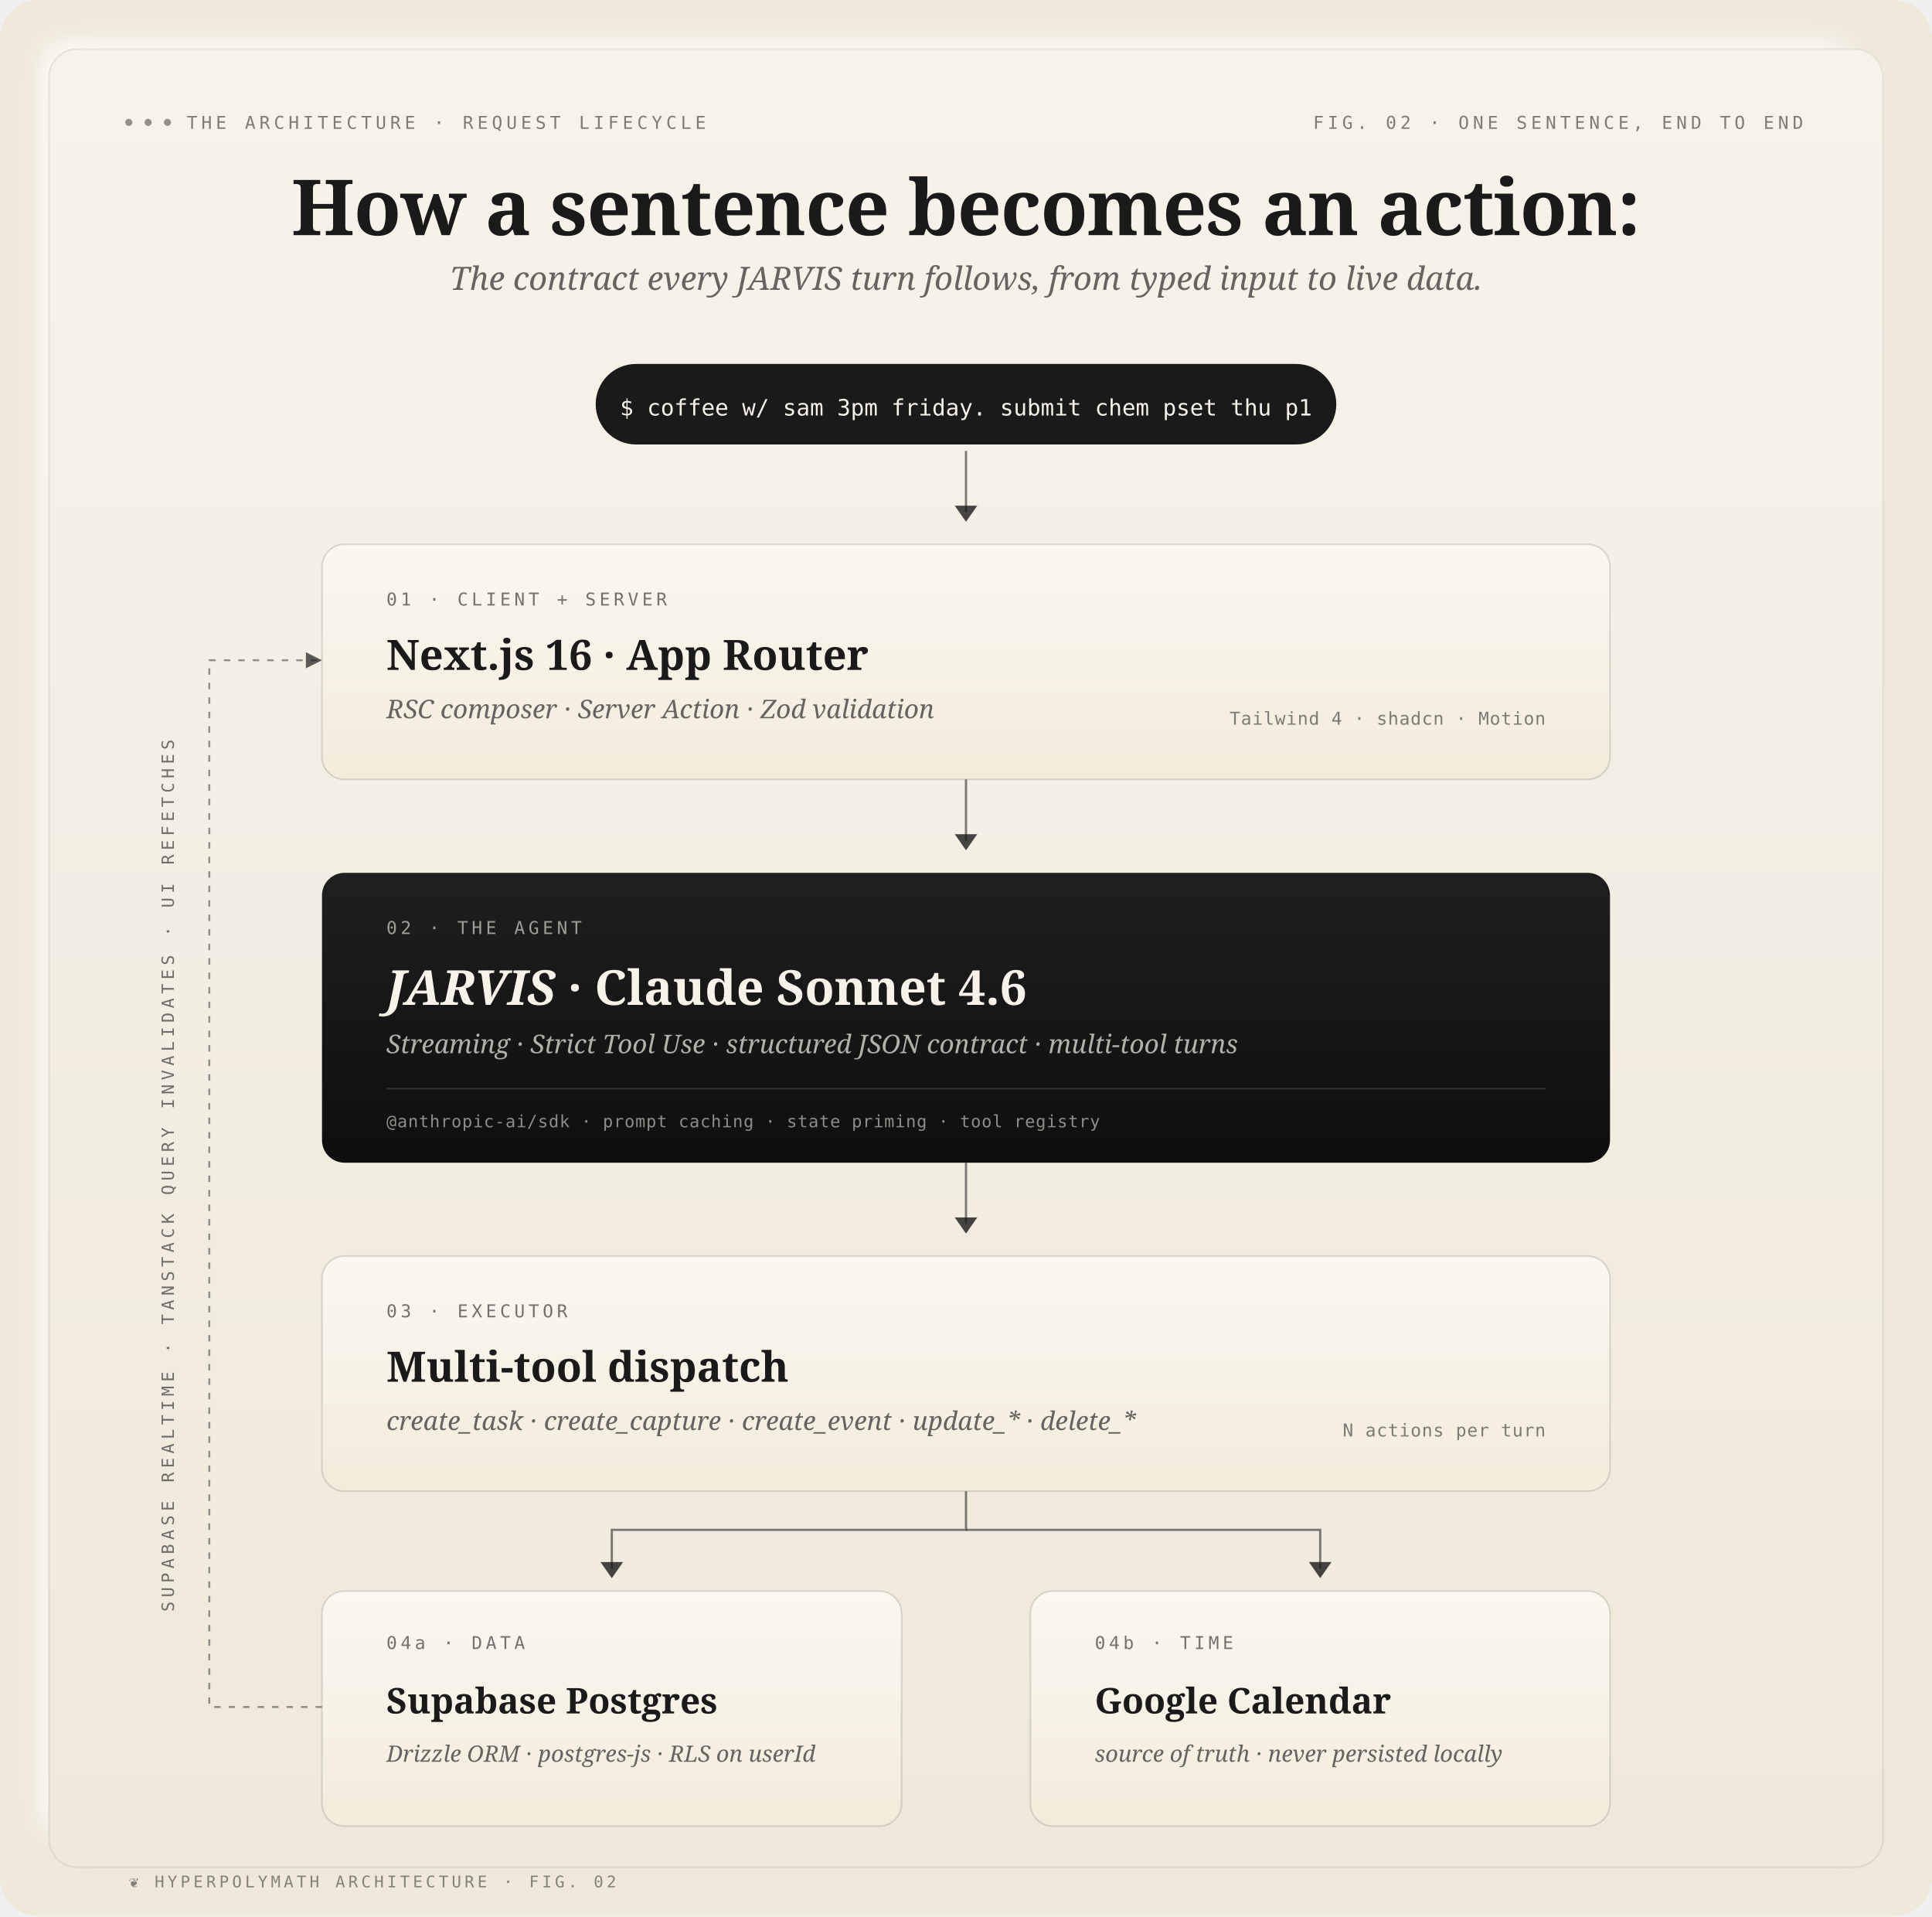
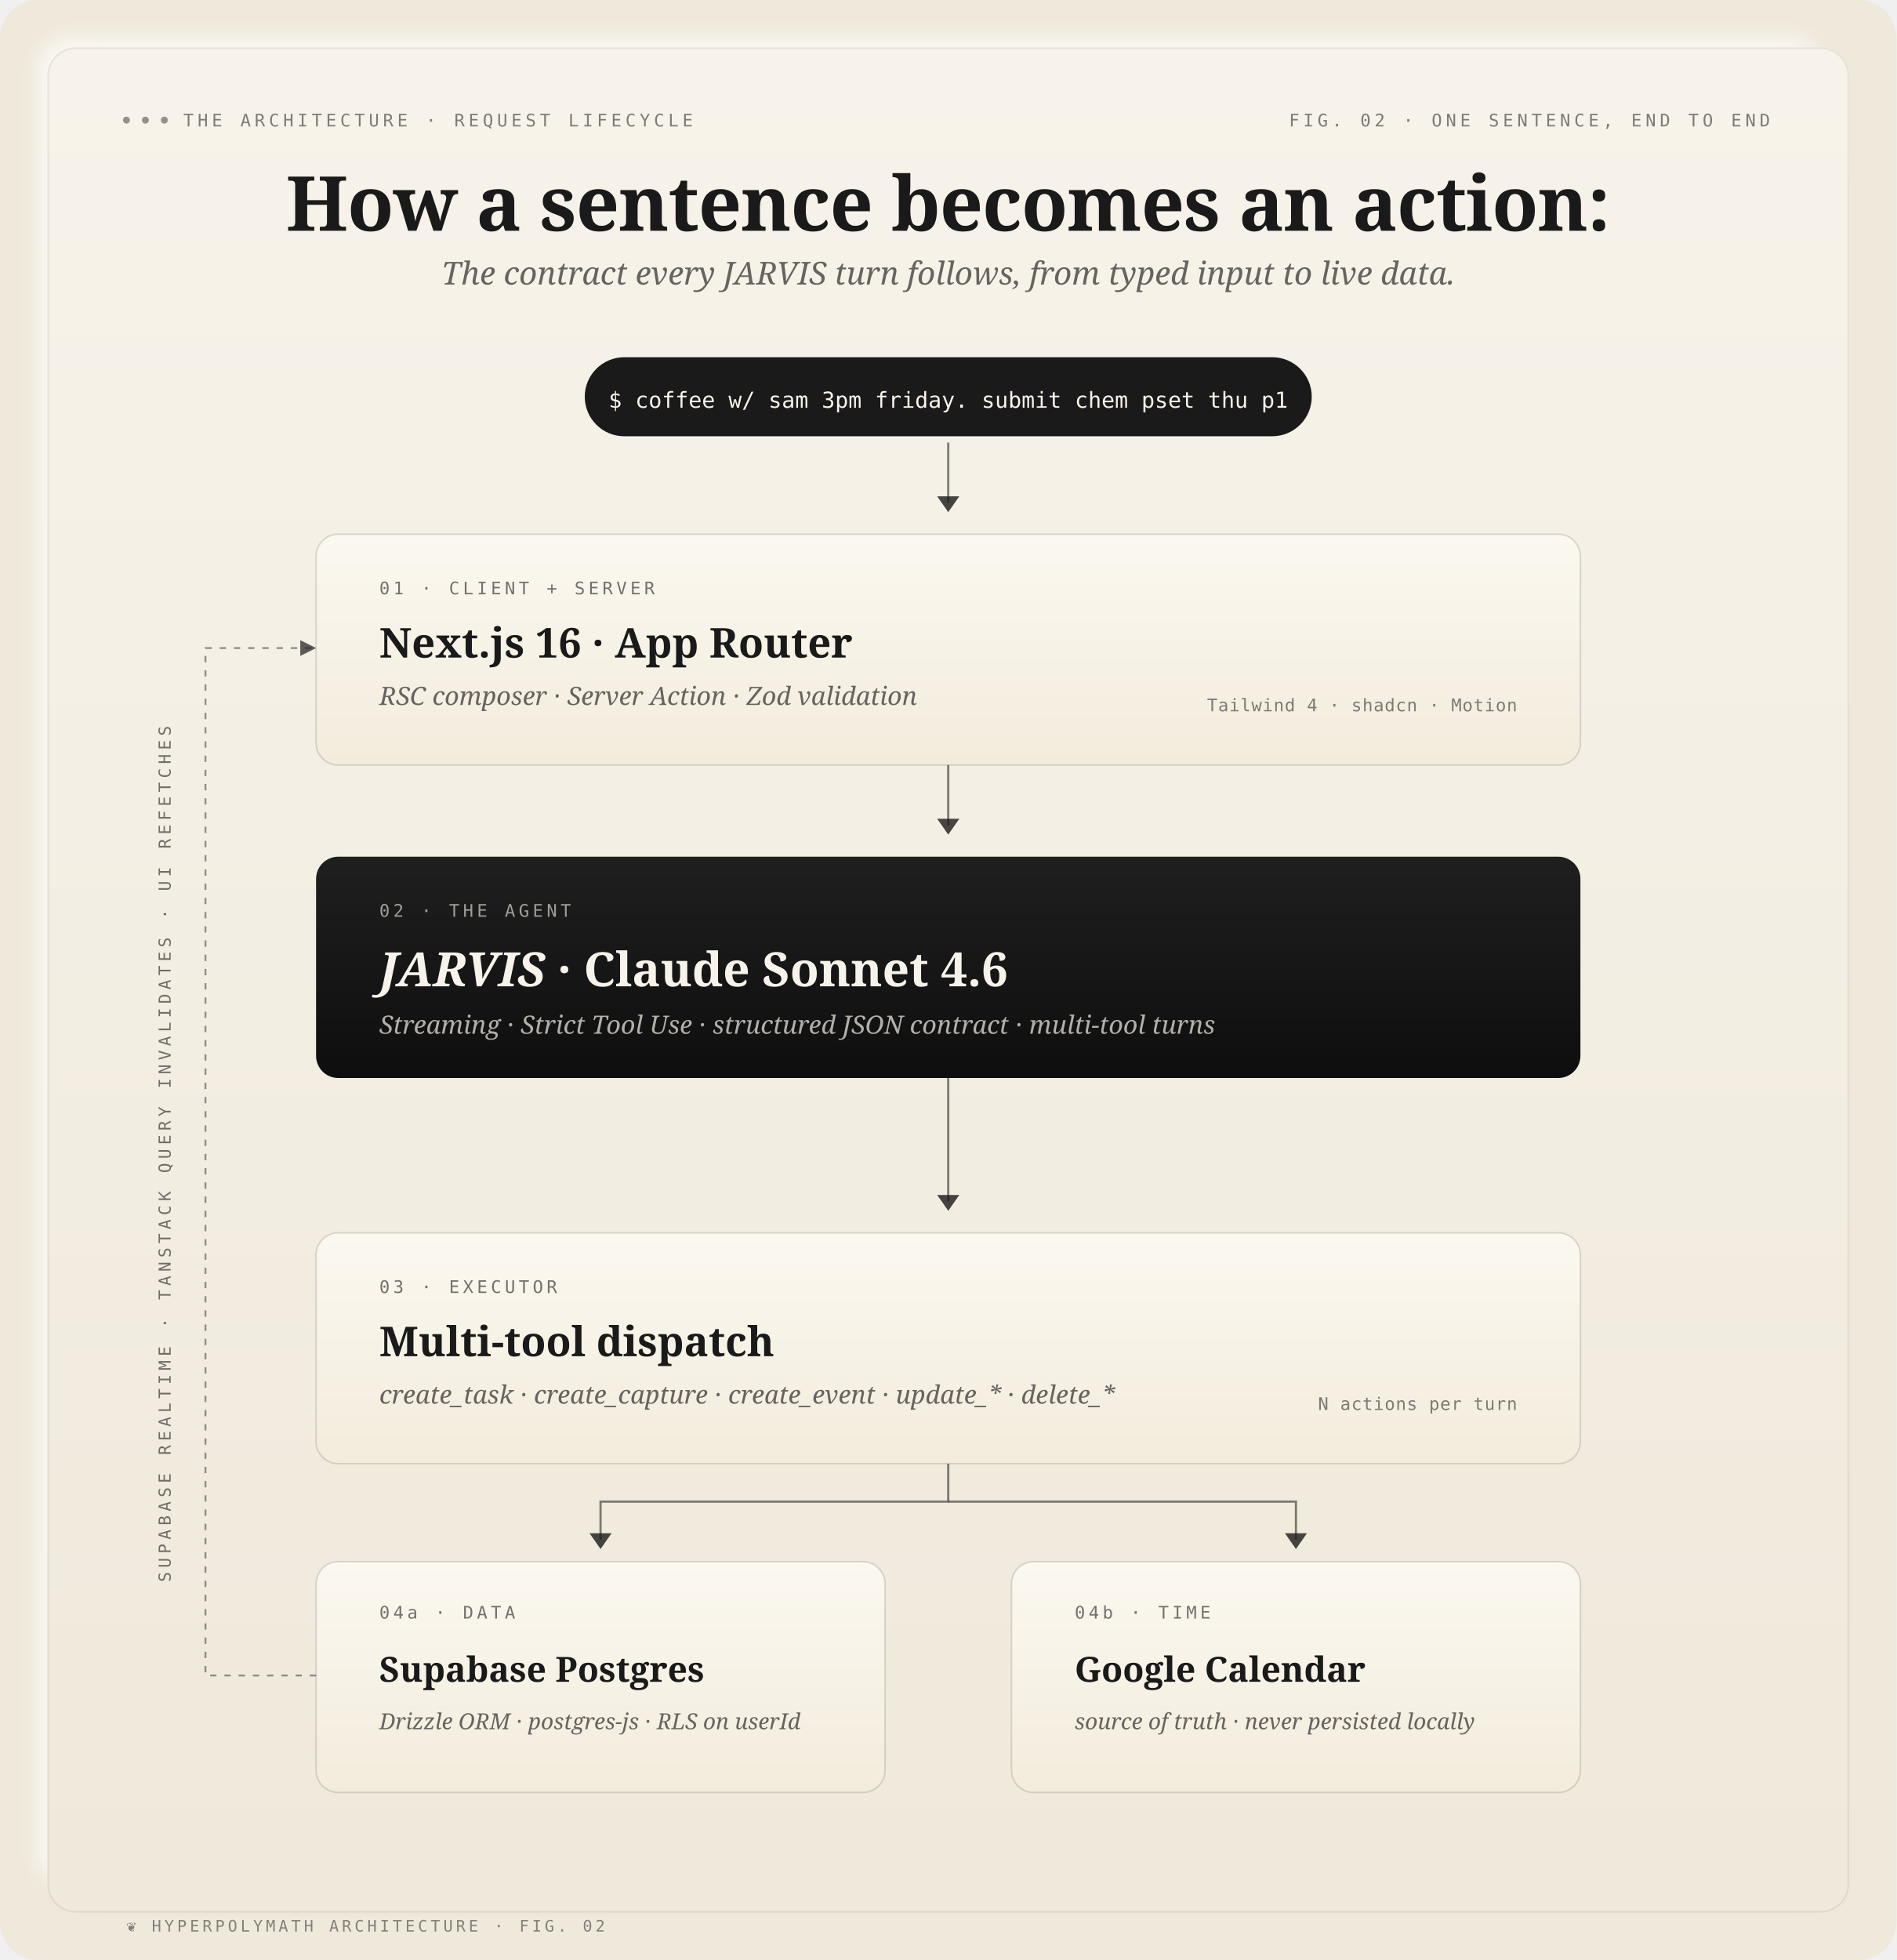
- <svg xmlns="http://www.w3.org/2000/svg" viewBox="0 0 1200 1190" width="1200" height="1190" role="img" aria-label="Hyperpolymath architecture — how a sentence becomes an action, end to end">
+ <svg xmlns="http://www.w3.org/2000/svg" viewBox="0 0 1200 1240" width="1200" height="1240" role="img" aria-label="Hyperpolymath architecture — how a sentence becomes an action, end to end">
  <defs>
    <linearGradient id="paperA" x1="0" y1="0" x2="0" y2="1">
      <stop offset="0%" stop-color="#f7f3ea" />
      <stop offset="100%" stop-color="#efe9db" />
    </linearGradient>
    <linearGradient id="cardA" x1="0" y1="0" x2="0" y2="1">
      <stop offset="0%" stop-color="#fbf8f0" />
      <stop offset="100%" stop-color="#f2ecdc" />
    </linearGradient>
    <linearGradient id="cardDark" x1="0" y1="0" x2="0" y2="1">
      <stop offset="0%" stop-color="#1f1f1f" />
      <stop offset="100%" stop-color="#0e0e0e" />
    </linearGradient>
    <filter id="neuShadow3" x="-10%" y="-10%" width="120%" height="120%">
      <feGaussianBlur stdDeviation="6" />
    </filter>
  </defs>
-   <rect x="0" y="0" width="1200" height="1190" rx="24" fill="#efe9db" />
-   <rect x="36" y="36" width="1128" height="1118" rx="20" fill="#d6cdb9" filter="url(#neuShadow3)" opacity="0.55" />
-   <rect x="24" y="24" width="1128" height="1118" rx="20" fill="#ffffff" filter="url(#neuShadow3)" opacity="0.7" />
-   <rect x="30" y="30" width="1140" height="1130" rx="18" fill="url(#paperA)" />
-   <rect x="30.5" y="30.5" width="1139" height="1129" rx="17.5" fill="none" stroke="#1a1a1a" stroke-opacity="0.08" />
+   <rect x="0" y="0" width="1200" height="1240" rx="24" fill="#efe9db" />
+   <rect x="36" y="36" width="1128" height="1168" rx="20" fill="#d6cdb9" filter="url(#neuShadow3)" opacity="0.55" />
+   <rect x="24" y="24" width="1128" height="1168" rx="20" fill="#ffffff" filter="url(#neuShadow3)" opacity="0.7" />
+   <rect x="30" y="30" width="1140" height="1180" rx="18" fill="url(#paperA)" />
+   <rect x="30.5" y="30.5" width="1139" height="1179" rx="17.5" fill="none" stroke="#1a1a1a" stroke-opacity="0.08" />
  <g transform="translate(80 76)" fill="#1a1a1a" opacity="0.45">
    <circle cx="0" cy="0" r="2.2" />
    <circle cx="12" cy="0" r="2.2" />
    <circle cx="24" cy="0" r="2.2" />
  </g>
  <text x="116" y="80" font-family="ui-monospace, SFMono-Regular, Menlo, monospace" font-size="11" letter-spacing="2.4" fill="#1a1a1a" fill-opacity="0.55">THE ARCHITECTURE · REQUEST LIFECYCLE</text>
  <text x="1120" y="80" text-anchor="end" font-family="ui-monospace, SFMono-Regular, Menlo, monospace" font-size="11" letter-spacing="2.4" fill="#1a1a1a" fill-opacity="0.55">FIG. 02  ·  ONE SENTENCE, END TO END</text>
  <text x="600" y="146" text-anchor="middle" font-family="'EB Garamond', Georgia, serif" font-size="48" font-weight="600" letter-spacing="-0.5" fill="#1a1a1a">How a sentence becomes an action:</text>
  <text x="600" y="180" text-anchor="middle" font-family="'EB Garamond', Georgia, serif" font-style="italic" font-size="20" fill="#1a1a1a" fill-opacity="0.65">The contract every JARVIS turn follows, from typed input to live data.</text>
  <g>
    <rect x="370" y="226" width="460" height="50" rx="25" fill="#1a1a1a" />
    <text x="600" y="258" text-anchor="middle" font-family="ui-monospace, SFMono-Regular, Menlo, monospace" font-size="14" fill="#f7f3ea">$  coffee w/ sam 3pm friday. submit chem pset thu p1</text>
  </g>
  <line x1="600" y1="280" x2="600" y2="318" stroke="#1a1a1a" stroke-opacity="0.55" stroke-width="1.4" />
  <polygon points="600,324 593,314 607,314" fill="#1a1a1a" fill-opacity="0.8" />
  <g>
    <rect x="200" y="338" width="800" height="146" rx="14" fill="url(#cardA)" stroke="#1a1a1a" stroke-opacity="0.14" />
    <text x="240" y="376" font-family="ui-monospace, SFMono-Regular, Menlo, monospace" font-size="11" letter-spacing="2.2" fill="#1a1a1a" fill-opacity="0.6">01  ·  CLIENT + SERVER</text>
    <text x="240" y="416" font-family="'EB Garamond', Georgia, serif" font-size="26" font-weight="600" fill="#1a1a1a">Next.js 16  ·  App Router</text>
    <text x="240" y="446" font-family="'EB Garamond', Georgia, serif" font-style="italic" font-size="16" fill="#1a1a1a" fill-opacity="0.65">RSC composer · Server Action · Zod validation</text>
    <text x="960" y="450" text-anchor="end" font-family="ui-monospace, SFMono-Regular, Menlo, monospace" font-size="11" letter-spacing="0.4" fill="#1a1a1a" fill-opacity="0.55">Tailwind 4  ·  shadcn  ·  Motion</text>
  </g>
  <line x1="600" y1="484" x2="600" y2="522" stroke="#1a1a1a" stroke-opacity="0.55" stroke-width="1.4" />
  <polygon points="600,528 593,518 607,518" fill="#1a1a1a" fill-opacity="0.8" />
  <g>
-     <rect x="200" y="542" width="800" height="180" rx="14" fill="url(#cardDark)" />
+     <rect x="200" y="542" width="800" height="140" rx="14" fill="url(#cardDark)" />
    <text x="240" y="580" font-family="ui-monospace, SFMono-Regular, Menlo, monospace" font-size="11" letter-spacing="2.2" fill="#f7f3ea" fill-opacity="0.6">02  ·  THE AGENT</text>
    <text x="240" y="624" font-family="'EB Garamond', Georgia, serif" font-size="30" font-weight="600" fill="#f7f3ea">
      <tspan font-style="italic" font-weight="800">JARVIS</tspan>  ·  Claude Sonnet 4.6
    </text>
    <text x="240" y="654" font-family="'EB Garamond', Georgia, serif" font-style="italic" font-size="16" fill="#f7f3ea" fill-opacity="0.7">Streaming · Strict Tool Use · structured JSON contract · multi-tool turns</text>
-     <line x1="240" y1="676" x2="960" y2="676" stroke="#f7f3ea" stroke-opacity="0.12" />
-     <text x="240" y="700" font-family="ui-monospace, SFMono-Regular, Menlo, monospace" font-size="10.5" letter-spacing="0.4" fill="#f7f3ea" fill-opacity="0.55">@anthropic-ai/sdk  ·  prompt caching  ·  state priming  ·  tool registry</text>
  </g>
-   <line x1="600" y1="722" x2="600" y2="760" stroke="#1a1a1a" stroke-opacity="0.55" stroke-width="1.4" />
+   <line x1="600" y1="682" x2="600" y2="760" stroke="#1a1a1a" stroke-opacity="0.55" stroke-width="1.4" />
  <polygon points="600,766 593,756 607,756" fill="#1a1a1a" fill-opacity="0.8" />
  <g>
    <rect x="200" y="780" width="800" height="146" rx="14" fill="url(#cardA)" stroke="#1a1a1a" stroke-opacity="0.14" />
    <text x="240" y="818" font-family="ui-monospace, SFMono-Regular, Menlo, monospace" font-size="11" letter-spacing="2.2" fill="#1a1a1a" fill-opacity="0.6">03  ·  EXECUTOR</text>
    <text x="240" y="858" font-family="'EB Garamond', Georgia, serif" font-size="26" font-weight="600" fill="#1a1a1a">Multi-tool dispatch</text>
    <text x="240" y="888" font-family="'EB Garamond', Georgia, serif" font-style="italic" font-size="16" fill="#1a1a1a" fill-opacity="0.65">create_task · create_capture · create_event · update_* · delete_*</text>
    <text x="960" y="892" text-anchor="end" font-family="ui-monospace, SFMono-Regular, Menlo, monospace" font-size="11" letter-spacing="0.4" fill="#1a1a1a" fill-opacity="0.55">N actions per turn</text>
  </g>
  <path d="M 600 926 L 600 950 L 380 950 L 380 974" fill="none" stroke="#1a1a1a" stroke-opacity="0.55" stroke-width="1.4" />
  <path d="M 600 950 L 820 950 L 820 974" fill="none" stroke="#1a1a1a" stroke-opacity="0.55" stroke-width="1.4" />
  <polygon points="380,980 373,970 387,970" fill="#1a1a1a" fill-opacity="0.8" />
  <polygon points="820,980 813,970 827,970" fill="#1a1a1a" fill-opacity="0.8" />
  <g>
    <rect x="200" y="988" width="360" height="146" rx="14" fill="url(#cardA)" stroke="#1a1a1a" stroke-opacity="0.14" />
    <text x="240" y="1024" font-family="ui-monospace, SFMono-Regular, Menlo, monospace" font-size="11" letter-spacing="2.2" fill="#1a1a1a" fill-opacity="0.6">04a  ·  DATA</text>
    <text x="240" y="1064" font-family="'EB Garamond', Georgia, serif" font-size="22" font-weight="600" fill="#1a1a1a">Supabase Postgres</text>
    <text x="240" y="1094" font-family="'EB Garamond', Georgia, serif" font-style="italic" font-size="14" fill="#1a1a1a" fill-opacity="0.65">Drizzle ORM · postgres-js · RLS on userId</text>
  </g>
  <g>
    <rect x="640" y="988" width="360" height="146" rx="14" fill="url(#cardA)" stroke="#1a1a1a" stroke-opacity="0.14" />
    <text x="680" y="1024" font-family="ui-monospace, SFMono-Regular, Menlo, monospace" font-size="11" letter-spacing="2.2" fill="#1a1a1a" fill-opacity="0.6">04b  ·  TIME</text>
    <text x="680" y="1064" font-family="'EB Garamond', Georgia, serif" font-size="22" font-weight="600" fill="#1a1a1a">Google Calendar</text>
    <text x="680" y="1094" font-family="'EB Garamond', Georgia, serif" font-style="italic" font-size="14" fill="#1a1a1a" fill-opacity="0.65">source of truth · never persisted locally</text>
  </g>
  <path d="M 200 1060 L 130 1060 L 130 410 L 200 410" fill="none" stroke="#1a1a1a" stroke-opacity="0.45" stroke-width="1.2" stroke-dasharray="4 5" />
  <polygon points="200,410 190,405 190,415" fill="#1a1a1a" fill-opacity="0.7" />
  <g transform="translate(108 730) rotate(-90)">
    <text x="0" y="0" text-anchor="middle" font-family="ui-monospace, SFMono-Regular, Menlo, monospace" font-size="10.5" letter-spacing="2.6" fill="#1a1a1a" fill-opacity="0.6">SUPABASE REALTIME  ·  TANSTACK QUERY INVALIDATES  ·  UI REFETCHES</text>
  </g>
-   <text x="80" y="1172" font-family="ui-monospace, SFMono-Regular, Menlo, monospace" font-size="10" letter-spacing="2" fill="#1a1a1a" fill-opacity="0.5">❦  HYPERPOLYMATH ARCHITECTURE · FIG. 02</text>
+   <text x="80" y="1222" font-family="ui-monospace, SFMono-Regular, Menlo, monospace" font-size="10" letter-spacing="2" fill="#1a1a1a" fill-opacity="0.5">❦  HYPERPOLYMATH ARCHITECTURE · FIG. 02</text>
</svg>
